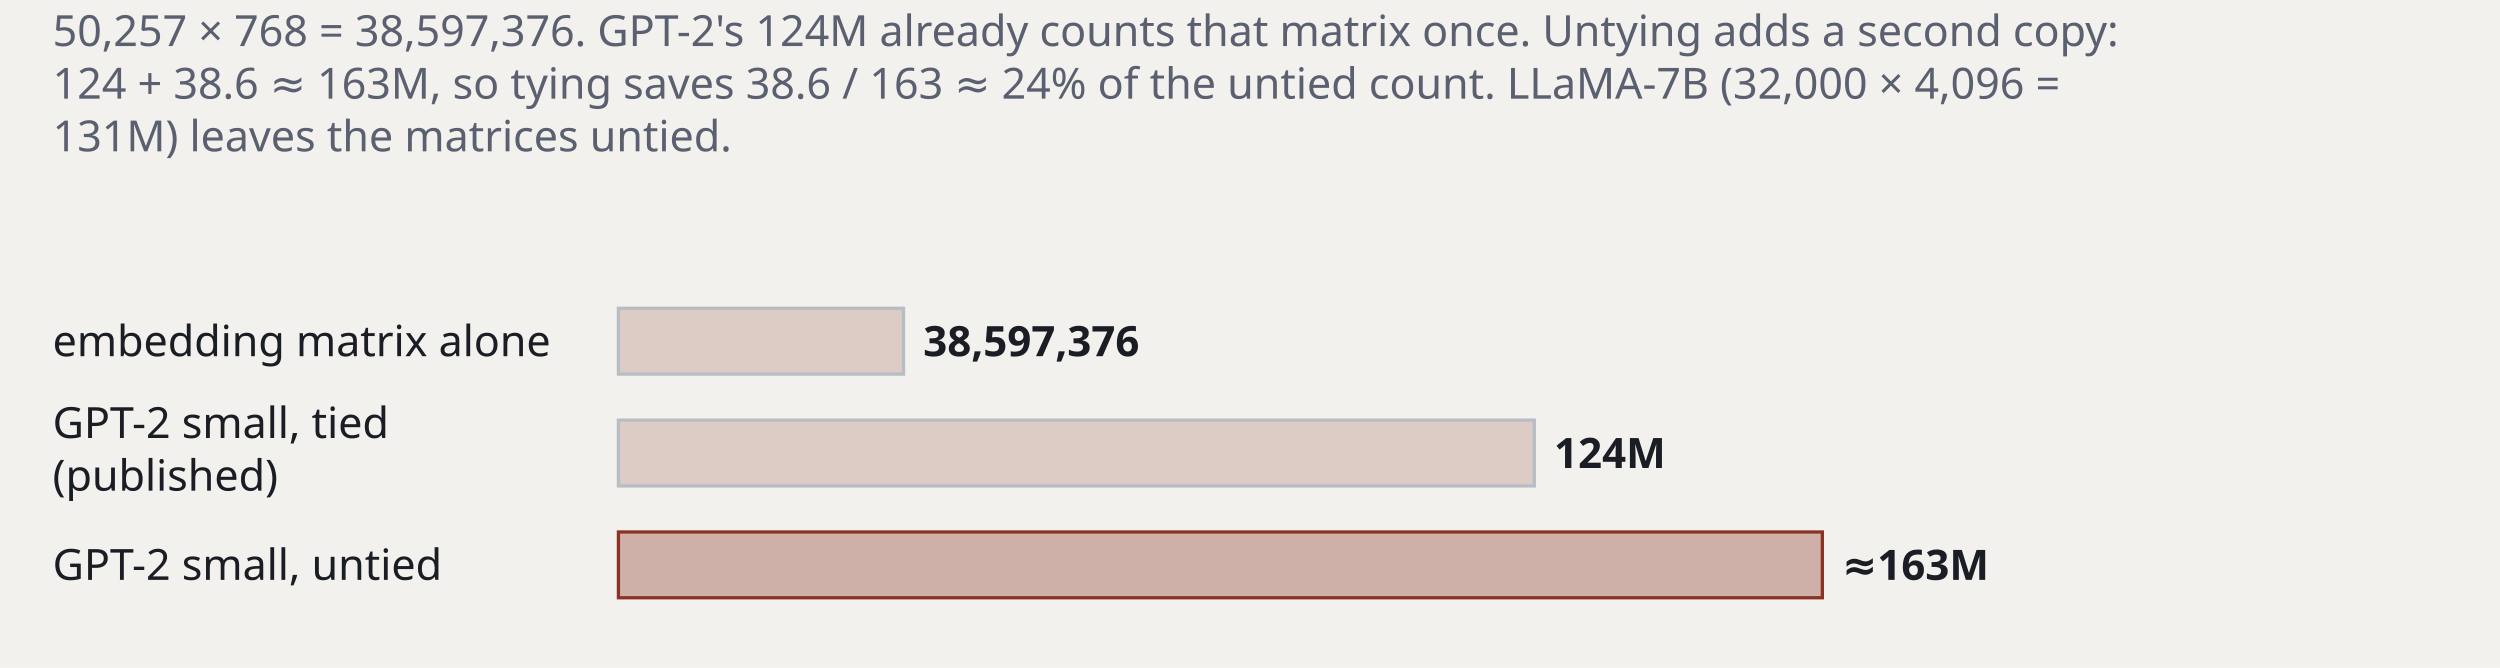
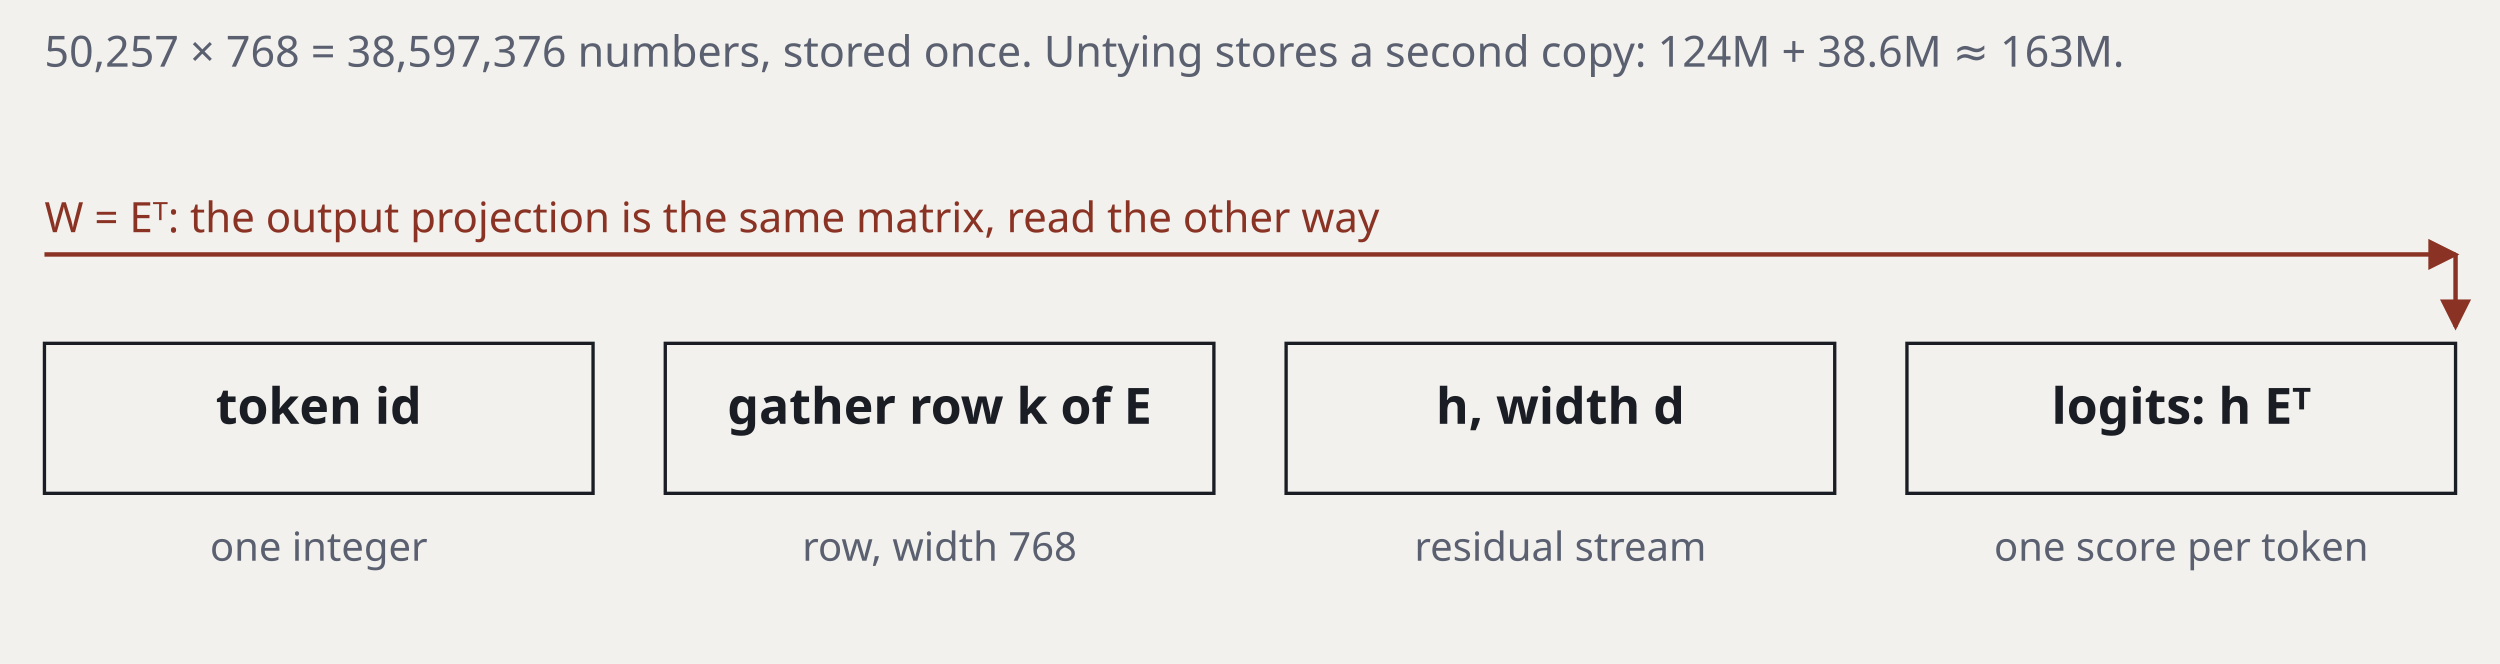
- <svg xmlns="http://www.w3.org/2000/svg" class="fig-svg" viewBox="0 0 760 203" width="100%" role="img" aria-labelledby="fig-title-8b8ce4c9" aria-describedby="fig-desc-8b8ce4c9">
+ <svg xmlns="http://www.w3.org/2000/svg" class="fig-svg" viewBox="0 0 900 239" width="100%" role="img" aria-labelledby="fig-title-8b8ce4c9" aria-describedby="fig-desc-8b8ce4c9">
  <defs>
    <marker id="arrow-8b8ce4c9" viewBox="0 0 8 8" refX="7" refY="4" markerWidth="7" markerHeight="7" orient="auto">
      <path d="M0,0 L8,4 L0,8 z" fill="var(--color-muted, #5a6070)" />
    </marker>
    <marker id="arrow-accent-8b8ce4c9" viewBox="0 0 8 8" refX="7" refY="4" markerWidth="7" markerHeight="7" orient="auto">
      <path d="M0,0 L8,4 L0,8 z" fill="var(--color-accent, #8a3324)" />
    </marker>
  </defs>
-   <rect x="0" y="0" width="760" height="203" fill="var(--color-sheet, #f2f1ed)" />
-   <text x="16.00" y="14.00" font-family="'Hanken Grotesk', ui-sans-serif, system-ui, sans-serif" font-size="13.072" font-weight="400" fill="var(--color-muted, #5a6070)" text-anchor="start">50,257 × 768 = 38,597,376. GPT-2's 124M already counts that matrix once. Untying adds a second copy:</text>
-   <text x="16.00" y="30.00" font-family="'Hanken Grotesk', ui-sans-serif, system-ui, sans-serif" font-size="13.072" font-weight="400" fill="var(--color-muted, #5a6070)" text-anchor="start">124 + 38.6 ≈ 163M, so tying saves 38.6 / 163 ≈ 24% of the untied count. LLaMA-7B (32,000 × 4,096 =</text>
-   <text x="16.00" y="46.00" font-family="'Hanken Grotesk', ui-sans-serif, system-ui, sans-serif" font-size="13.072" font-weight="400" fill="var(--color-muted, #5a6070)" text-anchor="start">131M) leaves the matrices untied.</text>
-   <text x="16.00" y="108.28" font-family="'Hanken Grotesk', ui-sans-serif, system-ui, sans-serif" font-size="13.072" font-weight="400" fill="var(--color-ink, #1a1d24)" text-anchor="start">embedding matrix alone</text>
-   <rect x="188.00" y="93.72" width="86.67" height="20.00" rx="0" fill="rgba(138, 51, 36, 0.20)" stroke="var(--color-rule, #b8bcc4)" stroke-width="1" />
-   <text x="280.67" y="108.28" font-family="'Hanken Grotesk', ui-sans-serif, system-ui, sans-serif" font-size="12.768" font-weight="600" fill="var(--color-ink, #1a1d24)" text-anchor="start">38,597,376</text>
-   <text x="16.00" y="133.16" font-family="'Hanken Grotesk', ui-sans-serif, system-ui, sans-serif" font-size="13.072" font-weight="400" fill="var(--color-ink, #1a1d24)" text-anchor="start">GPT-2 small, tied</text>
-   <text x="16.00" y="149.16" font-family="'Hanken Grotesk', ui-sans-serif, system-ui, sans-serif" font-size="13.072" font-weight="400" fill="var(--color-ink, #1a1d24)" text-anchor="start">(published)</text>
-   <rect x="188.00" y="127.72" width="278.43" height="20.00" rx="0" fill="rgba(138, 51, 36, 0.20)" stroke="var(--color-rule, #b8bcc4)" stroke-width="1" />
-   <text x="472.43" y="142.28" font-family="'Hanken Grotesk', ui-sans-serif, system-ui, sans-serif" font-size="12.768" font-weight="600" fill="var(--color-ink, #1a1d24)" text-anchor="start">124M</text>
-   <text x="16.00" y="176.28" font-family="'Hanken Grotesk', ui-sans-serif, system-ui, sans-serif" font-size="13.072" font-weight="400" fill="var(--color-ink, #1a1d24)" text-anchor="start">GPT-2 small, untied</text>
-   <rect x="188.00" y="161.72" width="366.00" height="20.00" rx="0" fill="rgba(138, 51, 36, 0.34)" stroke="var(--color-accent, #8a3324)" stroke-width="1" />
-   <text x="560.00" y="176.28" font-family="'Hanken Grotesk', ui-sans-serif, system-ui, sans-serif" font-size="12.768" font-weight="600" fill="var(--color-ink, #1a1d24)" text-anchor="start">≈163M</text>
+   <rect x="0" y="0" width="900" height="239" fill="var(--color-sheet, #f2f1ed)" />
+   <text x="16.00" y="24.00" font-family="'Hanken Grotesk', ui-sans-serif, system-ui, sans-serif" font-size="15.48" font-weight="400" fill="var(--color-muted, #5a6070)" text-anchor="start" data-part="note">50,257 × 768 = 38,597,376 numbers, stored once. Untying stores a second copy: 124M + 38.6M ≈ 163M.</text>
+   <text x="16.00" y="83.60" font-family="'Hanken Grotesk', ui-sans-serif, system-ui, sans-serif" font-size="15.12" font-weight="400" fill="var(--color-accent, #8a3324)" text-anchor="start" data-part="bypass">W = Eᵀ: the output projection is the same matrix, read the other way</text>
+   <path d="M16,91.6 L884,91.6" fill="none" stroke="var(--color-accent, #8a3324)" stroke-width="1.6" marker-end="url(#arrow-accent-8b8ce4c9)" data-part="bypass" />
+   <rect x="16.00" y="123.60" width="197.50" height="54.00" rx="0" fill="none" stroke="var(--color-ink, #1a1d24)" stroke-width="1.2" data-part="stage-token" />
+   <text x="114.75" y="152.56" font-family="'Hanken Grotesk', ui-sans-serif, system-ui, sans-serif" font-size="18.0" font-weight="600" fill="var(--color-ink, #1a1d24)" text-anchor="middle" data-part="stage-token">token id</text>
+   <text x="114.75" y="201.87" font-family="'Hanken Grotesk', ui-sans-serif, system-ui, sans-serif" font-size="14.4" font-weight="400" fill="var(--color-muted, #5a6070)" text-anchor="middle" data-part="stage-token">one integer</text>
+   <rect x="239.50" y="123.60" width="197.50" height="54.00" rx="0" fill="none" stroke="var(--color-ink, #1a1d24)" stroke-width="1.2" data-part="stage-gather" />
+   <text x="338.25" y="152.56" font-family="'Hanken Grotesk', ui-sans-serif, system-ui, sans-serif" font-size="18.0" font-weight="600" fill="var(--color-ink, #1a1d24)" text-anchor="middle" data-part="stage-gather">gather row k of E</text>
+   <text x="338.25" y="201.87" font-family="'Hanken Grotesk', ui-sans-serif, system-ui, sans-serif" font-size="14.4" font-weight="400" fill="var(--color-muted, #5a6070)" text-anchor="middle" data-part="stage-gather">row, width 768</text>
+   <rect x="463.00" y="123.60" width="197.50" height="54.00" rx="0" fill="none" stroke="var(--color-ink, #1a1d24)" stroke-width="1.2" data-part="stage-h" />
+   <text x="561.75" y="152.56" font-family="'Hanken Grotesk', ui-sans-serif, system-ui, sans-serif" font-size="18.0" font-weight="600" fill="var(--color-ink, #1a1d24)" text-anchor="middle" data-part="stage-h">h, width d</text>
+   <text x="561.75" y="201.87" font-family="'Hanken Grotesk', ui-sans-serif, system-ui, sans-serif" font-size="14.4" font-weight="400" fill="var(--color-muted, #5a6070)" text-anchor="middle" data-part="stage-h">residual stream</text>
+   <rect x="686.50" y="123.60" width="197.50" height="54.00" rx="0" fill="none" stroke="var(--color-ink, #1a1d24)" stroke-width="1.2" data-part="stage-logits" />
+   <text x="785.25" y="152.56" font-family="'Hanken Grotesk', ui-sans-serif, system-ui, sans-serif" font-size="18.0" font-weight="600" fill="var(--color-ink, #1a1d24)" text-anchor="middle" data-part="stage-logits">logits: h Eᵀ</text>
+   <text x="785.25" y="201.87" font-family="'Hanken Grotesk', ui-sans-serif, system-ui, sans-serif" font-size="14.4" font-weight="400" fill="var(--color-muted, #5a6070)" text-anchor="middle" data-part="stage-logits">one score per token</text>
+   <path d="M884,91.6 L884,117.6" fill="none" stroke="var(--color-accent, #8a3324)" stroke-width="1.6" marker-end="url(#arrow-accent-8b8ce4c9)" data-part="bypass" />
</svg>
